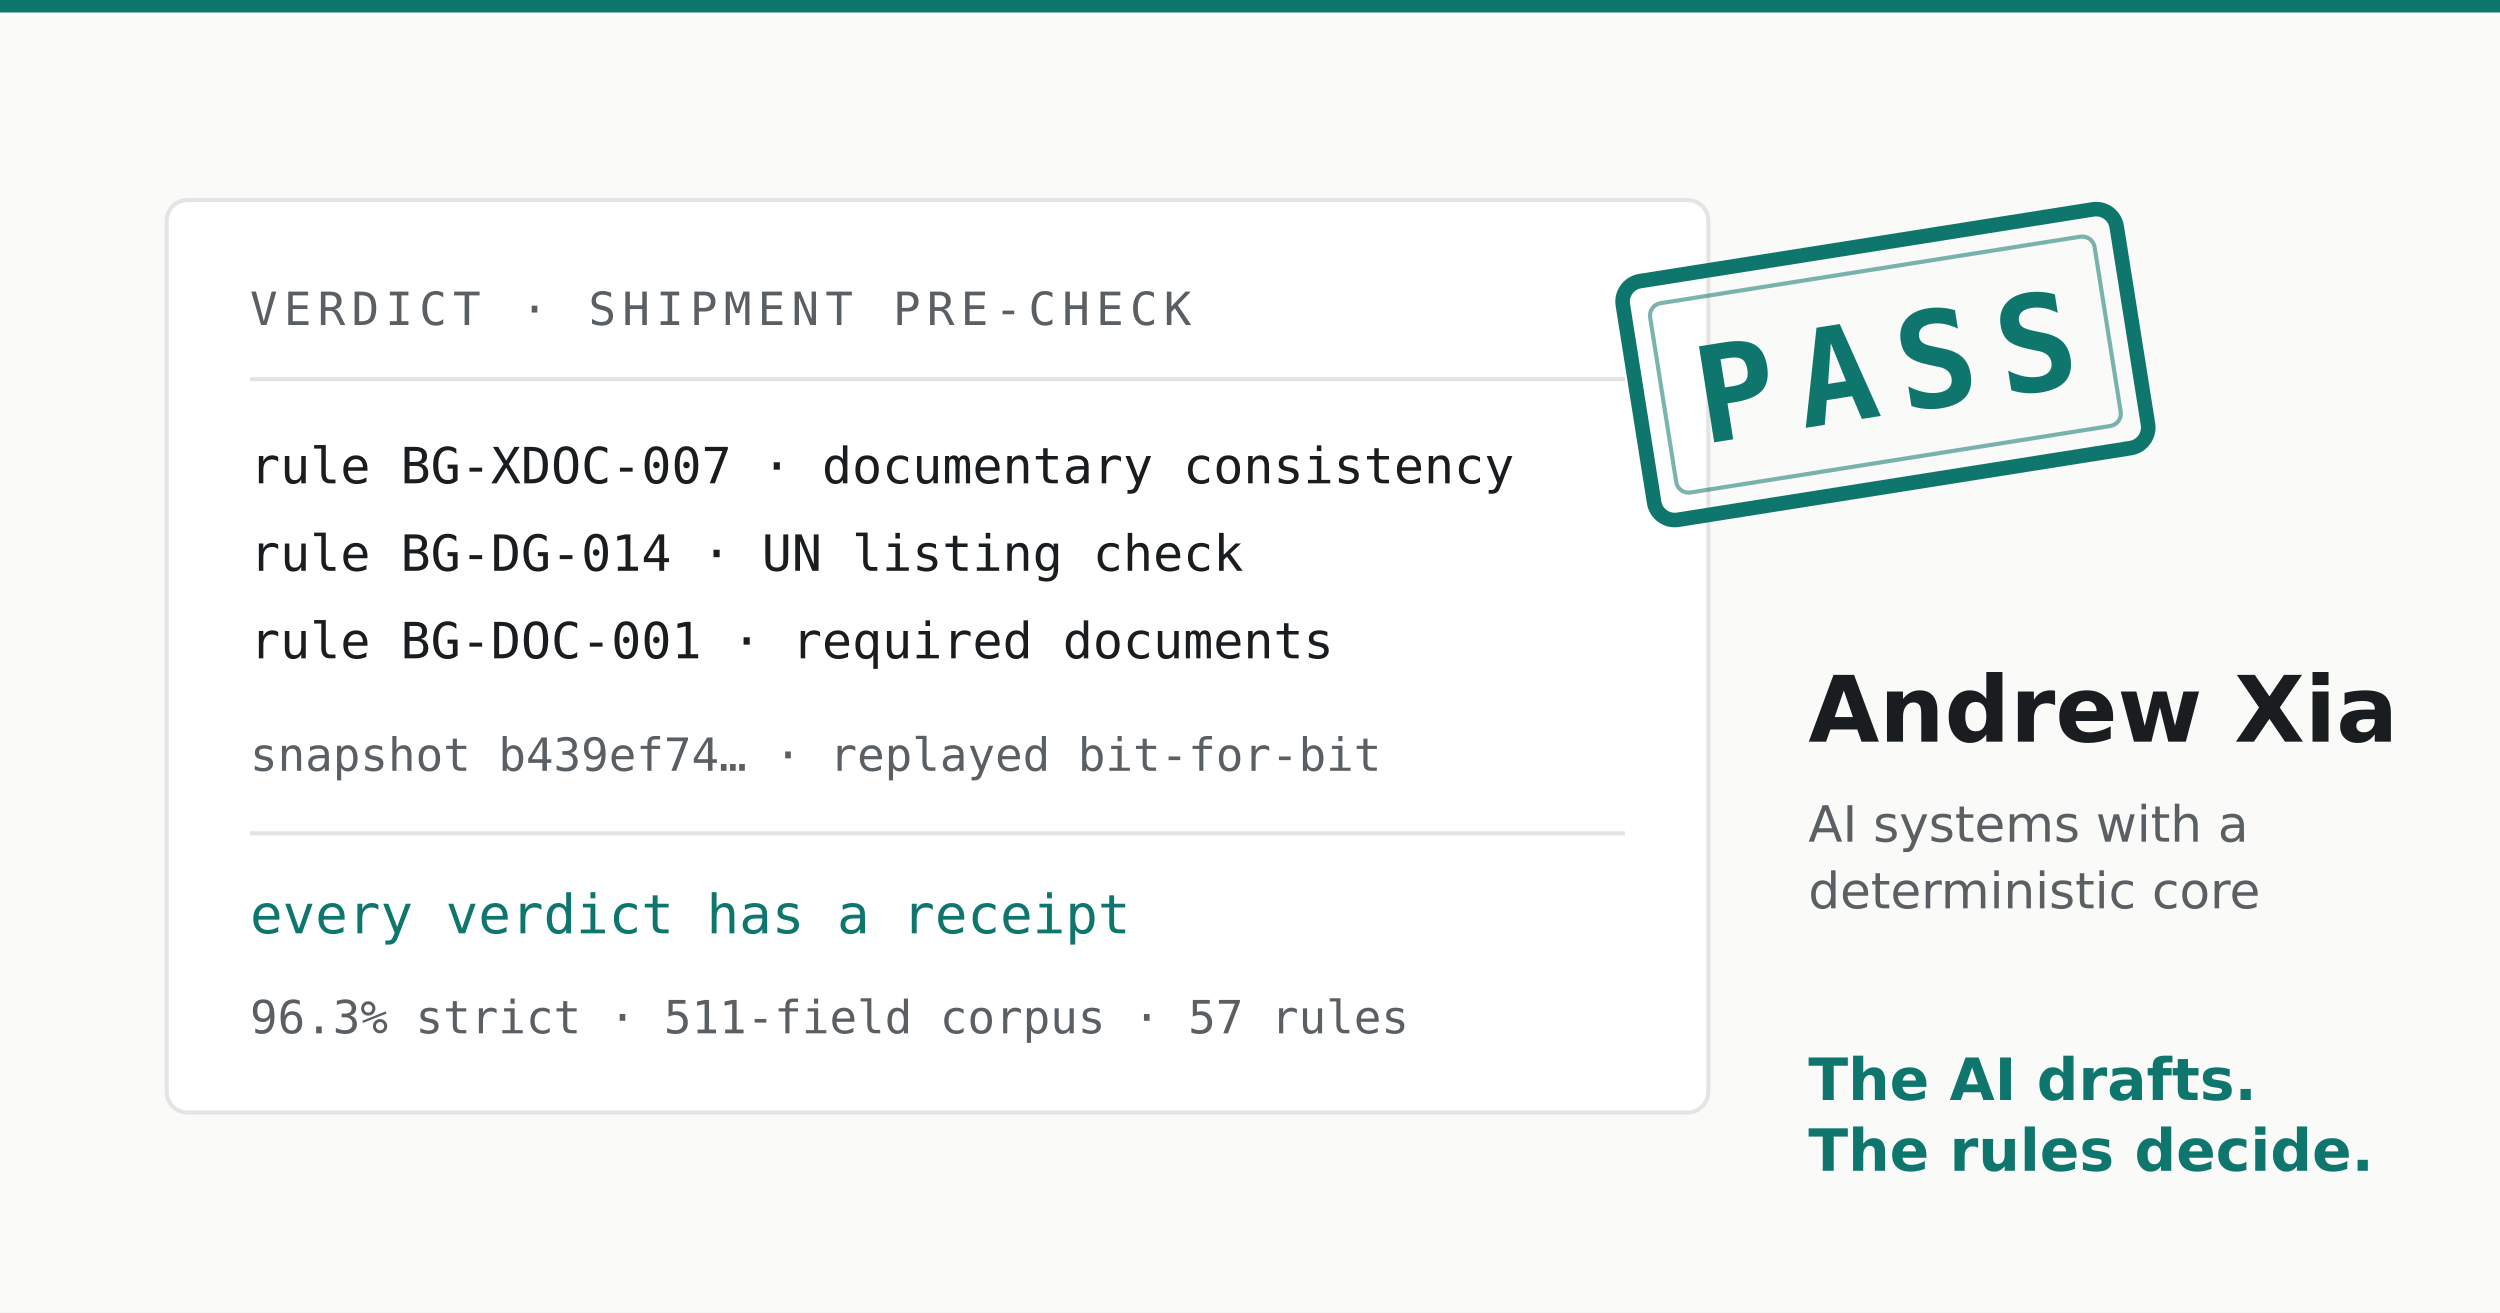
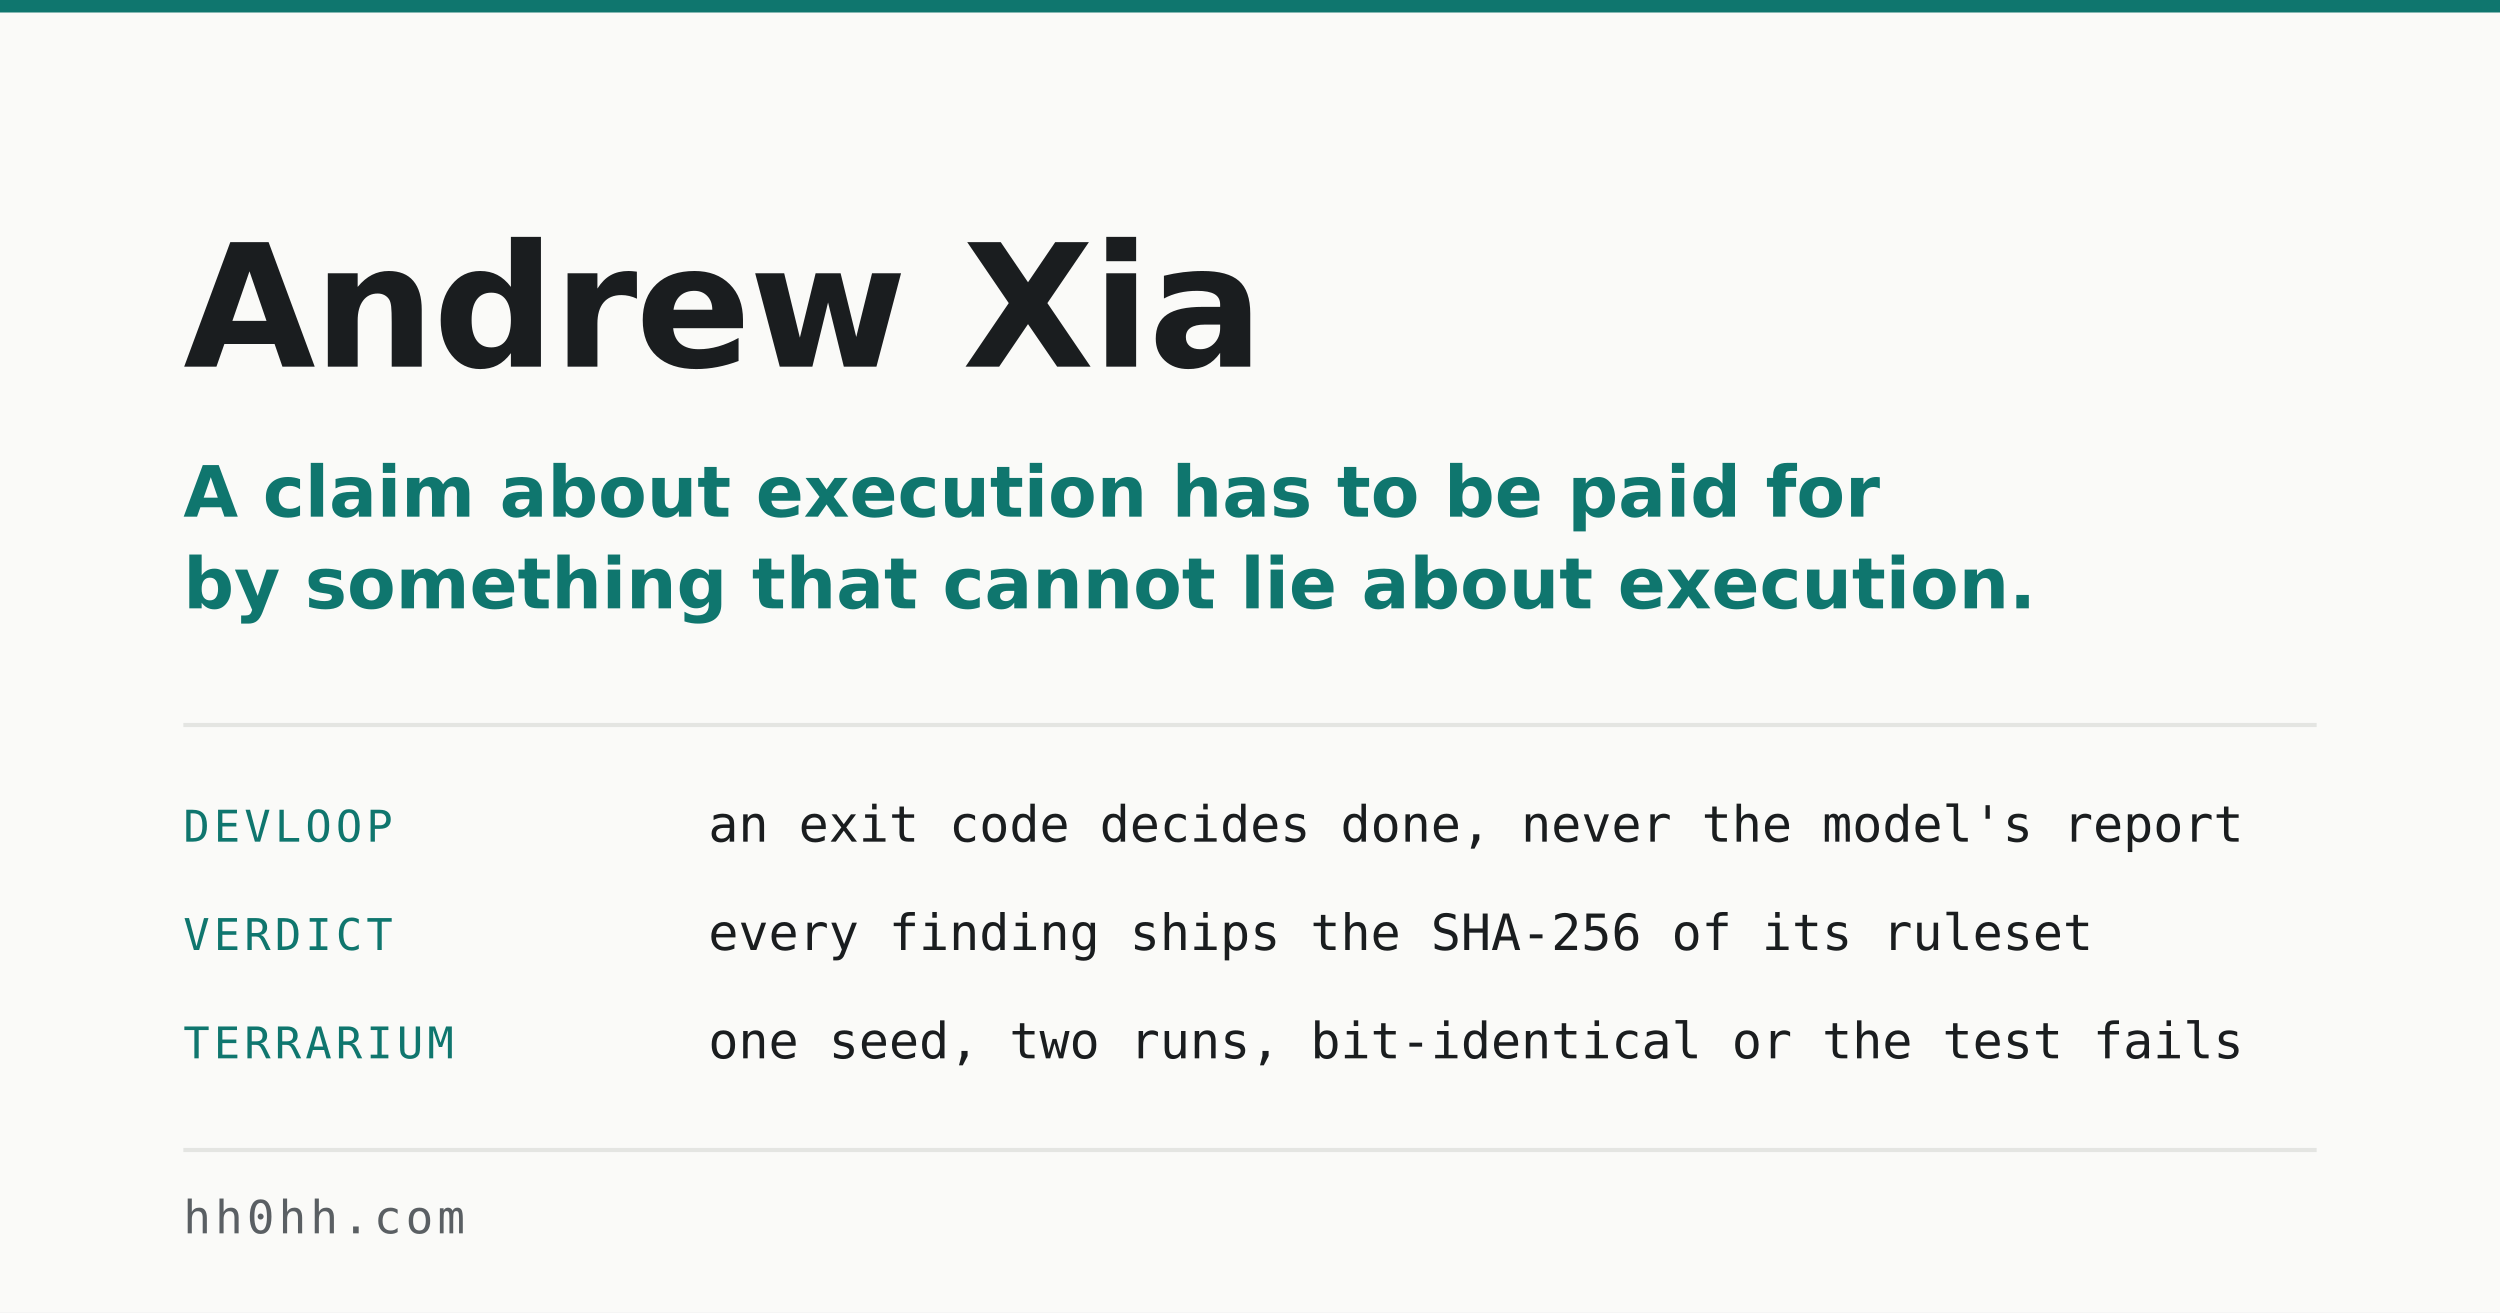
<svg xmlns="http://www.w3.org/2000/svg" width="1200" height="630" viewBox="0 0 1200 630">
  <rect width="1200" height="630" fill="#FAFAF8" />
  <rect x="0" y="0" width="1200" height="6" fill="#0F766E" />
-   <g>
-     <rect x="80" y="96" width="740" height="438" rx="10" fill="#FFFFFF" stroke="#E4E5E2" stroke-width="2" />
-     <g font-family="'IBM Plex Mono', ui-monospace, 'DejaVu Sans Mono', Menlo, Consolas, monospace">
-       <text x="120" y="156" font-size="22" letter-spacing="3" fill="#5A5F63">VERDICT · SHIPMENT PRE-CHECK</text>
-       <line x1="120" y1="182" x2="780" y2="182" stroke="#E4E5E2" stroke-width="2" />
-       <text x="120" y="232" font-size="24" fill="#1A1D1F">rule BG-XDOC-007 · documentary consistency</text>
-       <text x="120" y="274" font-size="24" fill="#1A1D1F">rule BG-DG-014  · UN listing check</text>
-       <text x="120" y="316" font-size="24" fill="#1A1D1F">rule BG-DOC-001 · required documents</text>
-       <text x="120" y="370" font-size="22" fill="#5A5F63">snapshot b439ef74… · replayed bit-for-bit</text>
-       <line x1="120" y1="400" x2="780" y2="400" stroke="#E4E5E2" stroke-width="2" />
-       <text x="120" y="448" font-size="26" fill="#0F766E">every verdict has a receipt</text>
-       <text x="120" y="496" font-size="22" fill="#5A5F63">96.3% strict · 511-field corpus · 57 rules</text>
-     </g>
+   <g font-family="'IBM Plex Sans', 'DejaVu Sans', Arial, sans-serif">
+     <text x="88" y="176" font-size="82" font-weight="600" fill="#1A1D1F" letter-spacing="-1">Andrew Xia</text>
+     <text x="88" y="248" font-size="34" font-weight="600" fill="#0F766E">A claim about execution has to be paid for</text>
+     <text x="88" y="292" font-size="34" font-weight="600" fill="#0F766E">by something that cannot lie about execution.</text>
  </g>
-   <g transform="translate(905 175) rotate(-9)">
-     <rect x="-120" y="-58" width="240" height="116" rx="10" fill="none" stroke="#0F766E" stroke-width="7" />
-     <rect x="-108" y="-46" width="216" height="92" rx="6" fill="none" stroke="#0F766E" stroke-width="2" opacity="0.55" />
-     <text x="0" y="24" text-anchor="middle" font-family="'IBM Plex Mono', ui-monospace, 'DejaVu Sans Mono', Menlo, Consolas, monospace" font-size="64" font-weight="700" letter-spacing="10" fill="#0F766E">PASS</text>
+   <line x1="88" y1="348" x2="1112" y2="348" stroke="#E4E5E2" stroke-width="2" />
+   <g font-family="'IBM Plex Mono', ui-monospace, 'DejaVu Sans Mono', Menlo, Consolas, monospace">
+     <text x="88" y="404" font-size="21" letter-spacing="2" fill="#0F766E">DEVLOOP</text>
+     <text x="340" y="404" font-size="24" fill="#1A1D1F">an exit code decides done, never the model's report</text>
+     <text x="88" y="456" font-size="21" letter-spacing="2" fill="#0F766E">VERDICT</text>
+     <text x="340" y="456" font-size="24" fill="#1A1D1F">every finding ships the SHA-256 of its ruleset</text>
+     <text x="88" y="508" font-size="21" letter-spacing="2" fill="#0F766E">TERRARIUM</text>
+     <text x="340" y="508" font-size="24" fill="#1A1D1F">one seed, two runs, bit-identical or the test fails</text>
  </g>
-   <g font-family="'IBM Plex Sans', 'DejaVu Sans', Arial, sans-serif">
-     <text x="868" y="356" font-size="44" font-weight="600" fill="#1A1D1F">Andrew Xia</text>
-     <text x="868" y="404" font-size="24" fill="#5A5F63">AI systems with a</text>
-     <text x="868" y="436" font-size="24" fill="#5A5F63">deterministic core</text>
-     <text x="868" y="528" font-size="28" font-weight="600" fill="#0F766E">The AI drafts.</text>
-     <text x="868" y="562" font-size="28" font-weight="600" fill="#0F766E">The rules decide.</text>
-   </g>
+   <line x1="88" y1="552" x2="1112" y2="552" stroke="#E4E5E2" stroke-width="2" />
+   <text x="88" y="592" font-size="22" letter-spacing="2" fill="#5A5F63" font-family="'IBM Plex Mono', ui-monospace, 'DejaVu Sans Mono', Menlo, Consolas, monospace">hh0hh.com</text>
</svg>
